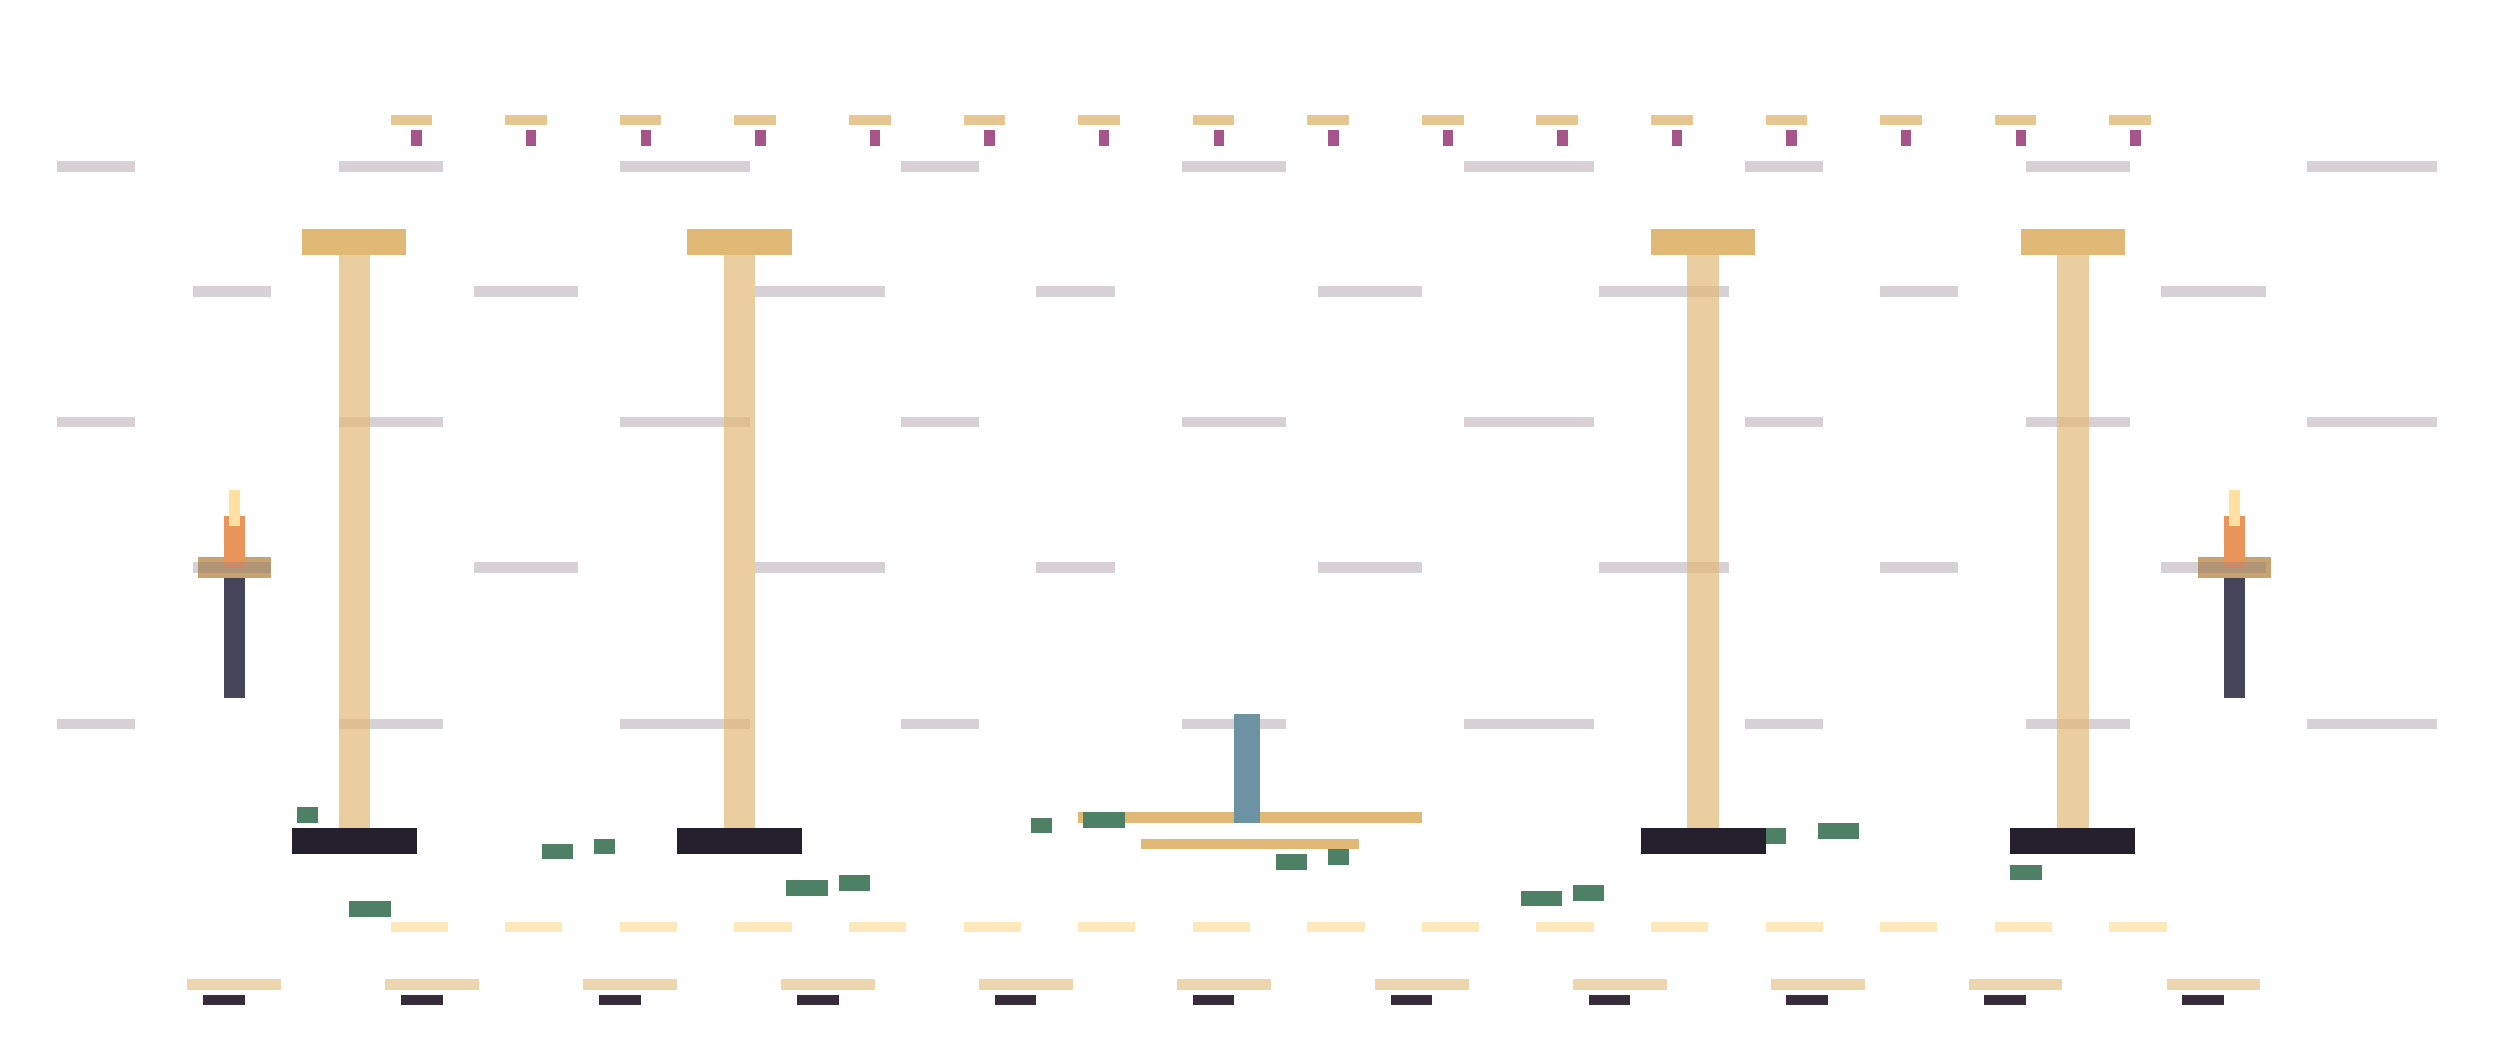
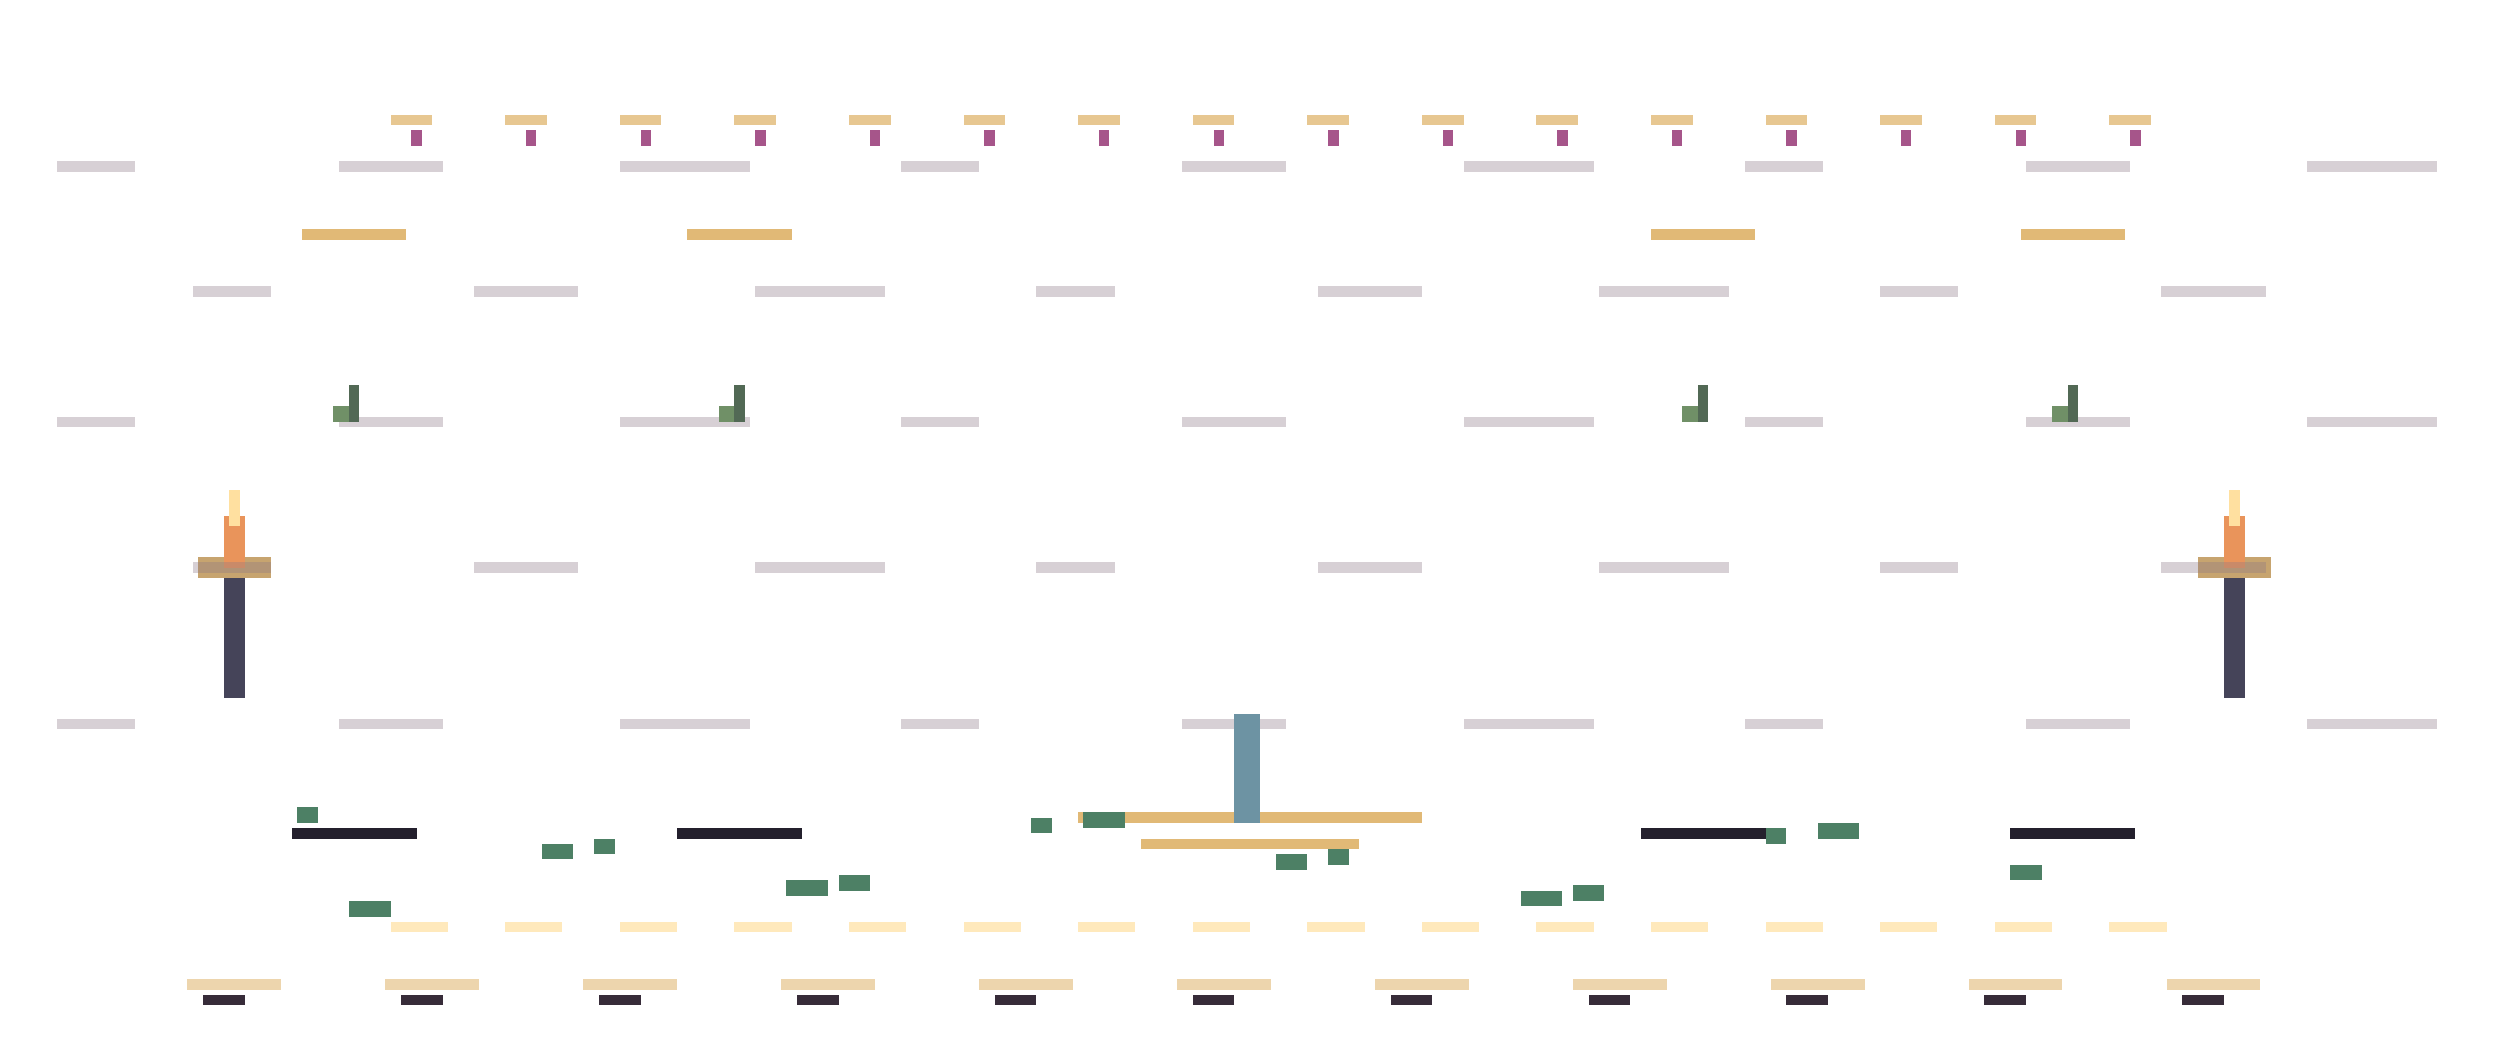
<svg xmlns="http://www.w3.org/2000/svg" viewBox="0 0 480 200" shape-rendering="crispEdges">
  <rect x="43" y="107" width="4" height="27" fill="#454459" />
  <rect x="38" y="107" width="14" height="4" fill="#c7a46f" />
  <rect x="43" y="99" width="4" height="10" fill="#e9945b" />
  <rect x="44" y="94" width="2" height="7" fill="#ffe0a0" />
  <rect x="427" y="107" width="4" height="27" fill="#454459" />
  <rect x="422" y="107" width="14" height="4" fill="#c7a46f" />
  <rect x="427" y="99" width="4" height="10" fill="#e9945b" />
  <rect x="428" y="94" width="2" height="7" fill="#ffe0a0" />
  <rect x="11" y="31" width="15" height="2" fill="#8b7583" opacity=".34" />
  <rect x="65" y="31" width="20" height="2" fill="#8b7583" opacity=".34" />
  <rect x="119" y="31" width="25" height="2" fill="#8b7583" opacity=".34" />
  <rect x="173" y="31" width="15" height="2" fill="#8b7583" opacity=".34" />
  <rect x="227" y="31" width="20" height="2" fill="#8b7583" opacity=".34" />
  <rect x="281" y="31" width="25" height="2" fill="#8b7583" opacity=".34" />
  <rect x="335" y="31" width="15" height="2" fill="#8b7583" opacity=".34" />
  <rect x="389" y="31" width="20" height="2" fill="#8b7583" opacity=".34" />
  <rect x="443" y="31" width="25" height="2" fill="#8b7583" opacity=".34" />
  <rect x="37" y="55" width="15" height="2" fill="#8b7583" opacity=".34" />
  <rect x="91" y="55" width="20" height="2" fill="#8b7583" opacity=".34" />
  <rect x="145" y="55" width="25" height="2" fill="#8b7583" opacity=".34" />
  <rect x="199" y="55" width="15" height="2" fill="#8b7583" opacity=".34" />
  <rect x="253" y="55" width="20" height="2" fill="#8b7583" opacity=".34" />
  <rect x="307" y="55" width="25" height="2" fill="#8b7583" opacity=".34" />
  <rect x="361" y="55" width="15" height="2" fill="#8b7583" opacity=".34" />
  <rect x="415" y="55" width="20" height="2" fill="#8b7583" opacity=".34" />
  <rect x="11" y="80" width="15" height="2" fill="#8b7583" opacity=".34" />
  <rect x="65" y="80" width="20" height="2" fill="#8b7583" opacity=".34" />
  <rect x="119" y="80" width="25" height="2" fill="#8b7583" opacity=".34" />
  <rect x="173" y="80" width="15" height="2" fill="#8b7583" opacity=".34" />
  <rect x="227" y="80" width="20" height="2" fill="#8b7583" opacity=".34" />
  <rect x="281" y="80" width="25" height="2" fill="#8b7583" opacity=".34" />
  <rect x="335" y="80" width="15" height="2" fill="#8b7583" opacity=".34" />
  <rect x="389" y="80" width="20" height="2" fill="#8b7583" opacity=".34" />
  <rect x="443" y="80" width="25" height="2" fill="#8b7583" opacity=".34" />
  <rect x="37" y="108" width="15" height="2" fill="#8b7583" opacity=".34" />
  <rect x="91" y="108" width="20" height="2" fill="#8b7583" opacity=".34" />
  <rect x="145" y="108" width="25" height="2" fill="#8b7583" opacity=".34" />
  <rect x="199" y="108" width="15" height="2" fill="#8b7583" opacity=".34" />
  <rect x="253" y="108" width="20" height="2" fill="#8b7583" opacity=".34" />
  <rect x="307" y="108" width="25" height="2" fill="#8b7583" opacity=".34" />
  <rect x="361" y="108" width="15" height="2" fill="#8b7583" opacity=".34" />
  <rect x="415" y="108" width="20" height="2" fill="#8b7583" opacity=".34" />
  <rect x="11" y="138" width="15" height="2" fill="#8b7583" opacity=".34" />
  <rect x="65" y="138" width="20" height="2" fill="#8b7583" opacity=".34" />
  <rect x="119" y="138" width="25" height="2" fill="#8b7583" opacity=".34" />
  <rect x="173" y="138" width="15" height="2" fill="#8b7583" opacity=".34" />
  <rect x="227" y="138" width="20" height="2" fill="#8b7583" opacity=".34" />
  <rect x="281" y="138" width="25" height="2" fill="#8b7583" opacity=".34" />
  <rect x="335" y="138" width="15" height="2" fill="#8b7583" opacity=".34" />
  <rect x="389" y="138" width="20" height="2" fill="#8b7583" opacity=".34" />
  <rect x="443" y="138" width="25" height="2" fill="#8b7583" opacity=".34" />
  <rect x="36" y="188" width="18" height="2" fill="#e1b976" opacity=".6" />
  <rect x="39" y="191" width="8" height="2" fill="#372c39" />
  <rect x="74" y="188" width="18" height="2" fill="#e1b976" opacity=".6" />
  <rect x="77" y="191" width="8" height="2" fill="#372c39" />
  <rect x="112" y="188" width="18" height="2" fill="#e1b976" opacity=".6" />
  <rect x="115" y="191" width="8" height="2" fill="#372c39" />
  <rect x="150" y="188" width="18" height="2" fill="#e1b976" opacity=".6" />
  <rect x="153" y="191" width="8" height="2" fill="#372c39" />
  <rect x="188" y="188" width="18" height="2" fill="#e1b976" opacity=".6" />
  <rect x="191" y="191" width="8" height="2" fill="#372c39" />
  <rect x="226" y="188" width="18" height="2" fill="#e1b976" opacity=".6" />
  <rect x="229" y="191" width="8" height="2" fill="#372c39" />
  <rect x="264" y="188" width="18" height="2" fill="#e1b976" opacity=".6" />
  <rect x="267" y="191" width="8" height="2" fill="#372c39" />
  <rect x="302" y="188" width="18" height="2" fill="#e1b976" opacity=".6" />
  <rect x="305" y="191" width="8" height="2" fill="#372c39" />
  <rect x="340" y="188" width="18" height="2" fill="#e1b976" opacity=".6" />
  <rect x="343" y="191" width="8" height="2" fill="#372c39" />
  <rect x="378" y="188" width="18" height="2" fill="#e1b976" opacity=".6" />
  <rect x="381" y="191" width="8" height="2" fill="#372c39" />
  <rect x="416" y="188" width="18" height="2" fill="#e1b976" opacity=".6" />
  <rect x="419" y="191" width="8" height="2" fill="#372c39" />
-   <rect x="65" y="47" width="6" height="113" fill="#e1b976" opacity=".7" />
-   <rect x="58" y="44" width="20" height="5" fill="#e1b976" />
-   <rect x="56" y="159" width="24" height="5" fill="#24202d" />
-   <rect x="139" y="47" width="6" height="113" fill="#e1b976" opacity=".7" />
-   <rect x="132" y="44" width="20" height="5" fill="#e1b976" />
-   <rect x="130" y="159" width="24" height="5" fill="#24202d" />
-   <rect x="324" y="47" width="6" height="113" fill="#e1b976" opacity=".7" />
-   <rect x="317" y="44" width="20" height="5" fill="#e1b976" />
-   <rect x="315" y="159" width="24" height="5" fill="#24202d" />
-   <rect x="395" y="47" width="6" height="113" fill="#e1b976" opacity=".7" />
-   <rect x="388" y="44" width="20" height="5" fill="#e1b976" />
-   <rect x="386" y="159" width="24" height="5" fill="#24202d" />
+   <rect x="58" y="44" width="20" height="2" fill="#e1b976" />
+   <rect x="56" y="159" width="24" height="2" fill="#24202d" />
+   <rect x="67" y="74" width="2" height="7" fill="#526955" />
+   <rect x="64" y="78" width="3" height="3" fill="#709067" />
+   <rect x="132" y="44" width="20" height="2" fill="#e1b976" />
+   <rect x="130" y="159" width="24" height="2" fill="#24202d" />
+   <rect x="141" y="74" width="2" height="7" fill="#526955" />
+   <rect x="138" y="78" width="3" height="3" fill="#709067" />
+   <rect x="317" y="44" width="20" height="2" fill="#e1b976" />
+   <rect x="315" y="159" width="24" height="2" fill="#24202d" />
+   <rect x="326" y="74" width="2" height="7" fill="#526955" />
+   <rect x="323" y="78" width="3" height="3" fill="#709067" />
+   <rect x="388" y="44" width="20" height="2" fill="#e1b976" />
+   <rect x="386" y="159" width="24" height="2" fill="#24202d" />
+   <rect x="397" y="74" width="2" height="7" fill="#526955" />
+   <rect x="394" y="78" width="3" height="3" fill="#709067" />
  <path d="M207 156h66v2h-66zM219 161h42v2h-42z" fill="#e1b976" />
  <rect x="237" y="137" width="5" height="21" fill="#6d93a3" />
  <rect x="57" y="155" width="4" height="3" fill="#4d8065" />
  <rect x="104" y="162" width="6" height="3" fill="#4d8065" />
  <rect x="151" y="169" width="8" height="3" fill="#4d8065" />
  <rect x="198" y="157" width="4" height="3" fill="#4d8065" />
  <rect x="245" y="164" width="6" height="3" fill="#4d8065" />
  <rect x="292" y="171" width="8" height="3" fill="#4d8065" />
  <rect x="339" y="159" width="4" height="3" fill="#4d8065" />
  <rect x="386" y="166" width="6" height="3" fill="#4d8065" />
  <rect x="67" y="173" width="8" height="3" fill="#4d8065" />
  <rect x="114" y="161" width="4" height="3" fill="#4d8065" />
  <rect x="161" y="168" width="6" height="3" fill="#4d8065" />
  <rect x="208" y="156" width="8" height="3" fill="#4d8065" />
  <rect x="255" y="163" width="4" height="3" fill="#4d8065" />
  <rect x="302" y="170" width="6" height="3" fill="#4d8065" />
  <rect x="349" y="158" width="8" height="3" fill="#4d8065" />
  <rect x="75" y="22" width="8" height="2" fill="#e1b976" opacity=".8" />
  <rect x="79" y="25" width="2" height="3" fill="#a6558a" />
  <rect x="75" y="177" width="11" height="2" fill="#ffe0a0" opacity=".7" />
  <rect x="97" y="22" width="8" height="2" fill="#e1b976" opacity=".8" />
  <rect x="101" y="25" width="2" height="3" fill="#a6558a" />
  <rect x="97" y="177" width="11" height="2" fill="#ffe0a0" opacity=".7" />
  <rect x="119" y="22" width="8" height="2" fill="#e1b976" opacity=".8" />
  <rect x="123" y="25" width="2" height="3" fill="#a6558a" />
  <rect x="119" y="177" width="11" height="2" fill="#ffe0a0" opacity=".7" />
  <rect x="141" y="22" width="8" height="2" fill="#e1b976" opacity=".8" />
  <rect x="145" y="25" width="2" height="3" fill="#a6558a" />
  <rect x="141" y="177" width="11" height="2" fill="#ffe0a0" opacity=".7" />
  <rect x="163" y="22" width="8" height="2" fill="#e1b976" opacity=".8" />
  <rect x="167" y="25" width="2" height="3" fill="#a6558a" />
  <rect x="163" y="177" width="11" height="2" fill="#ffe0a0" opacity=".7" />
  <rect x="185" y="22" width="8" height="2" fill="#e1b976" opacity=".8" />
  <rect x="189" y="25" width="2" height="3" fill="#a6558a" />
  <rect x="185" y="177" width="11" height="2" fill="#ffe0a0" opacity=".7" />
  <rect x="207" y="22" width="8" height="2" fill="#e1b976" opacity=".8" />
  <rect x="211" y="25" width="2" height="3" fill="#a6558a" />
  <rect x="207" y="177" width="11" height="2" fill="#ffe0a0" opacity=".7" />
  <rect x="229" y="22" width="8" height="2" fill="#e1b976" opacity=".8" />
  <rect x="233" y="25" width="2" height="3" fill="#a6558a" />
  <rect x="229" y="177" width="11" height="2" fill="#ffe0a0" opacity=".7" />
  <rect x="251" y="22" width="8" height="2" fill="#e1b976" opacity=".8" />
  <rect x="255" y="25" width="2" height="3" fill="#a6558a" />
  <rect x="251" y="177" width="11" height="2" fill="#ffe0a0" opacity=".7" />
  <rect x="273" y="22" width="8" height="2" fill="#e1b976" opacity=".8" />
  <rect x="277" y="25" width="2" height="3" fill="#a6558a" />
  <rect x="273" y="177" width="11" height="2" fill="#ffe0a0" opacity=".7" />
  <rect x="295" y="22" width="8" height="2" fill="#e1b976" opacity=".8" />
  <rect x="299" y="25" width="2" height="3" fill="#a6558a" />
  <rect x="295" y="177" width="11" height="2" fill="#ffe0a0" opacity=".7" />
  <rect x="317" y="22" width="8" height="2" fill="#e1b976" opacity=".8" />
  <rect x="321" y="25" width="2" height="3" fill="#a6558a" />
  <rect x="317" y="177" width="11" height="2" fill="#ffe0a0" opacity=".7" />
  <rect x="339" y="22" width="8" height="2" fill="#e1b976" opacity=".8" />
  <rect x="343" y="25" width="2" height="3" fill="#a6558a" />
  <rect x="339" y="177" width="11" height="2" fill="#ffe0a0" opacity=".7" />
  <rect x="361" y="22" width="8" height="2" fill="#e1b976" opacity=".8" />
  <rect x="365" y="25" width="2" height="3" fill="#a6558a" />
  <rect x="361" y="177" width="11" height="2" fill="#ffe0a0" opacity=".7" />
  <rect x="383" y="22" width="8" height="2" fill="#e1b976" opacity=".8" />
  <rect x="387" y="25" width="2" height="3" fill="#a6558a" />
  <rect x="383" y="177" width="11" height="2" fill="#ffe0a0" opacity=".7" />
  <rect x="405" y="22" width="8" height="2" fill="#e1b976" opacity=".8" />
  <rect x="409" y="25" width="2" height="3" fill="#a6558a" />
  <rect x="405" y="177" width="11" height="2" fill="#ffe0a0" opacity=".7" />
</svg>
